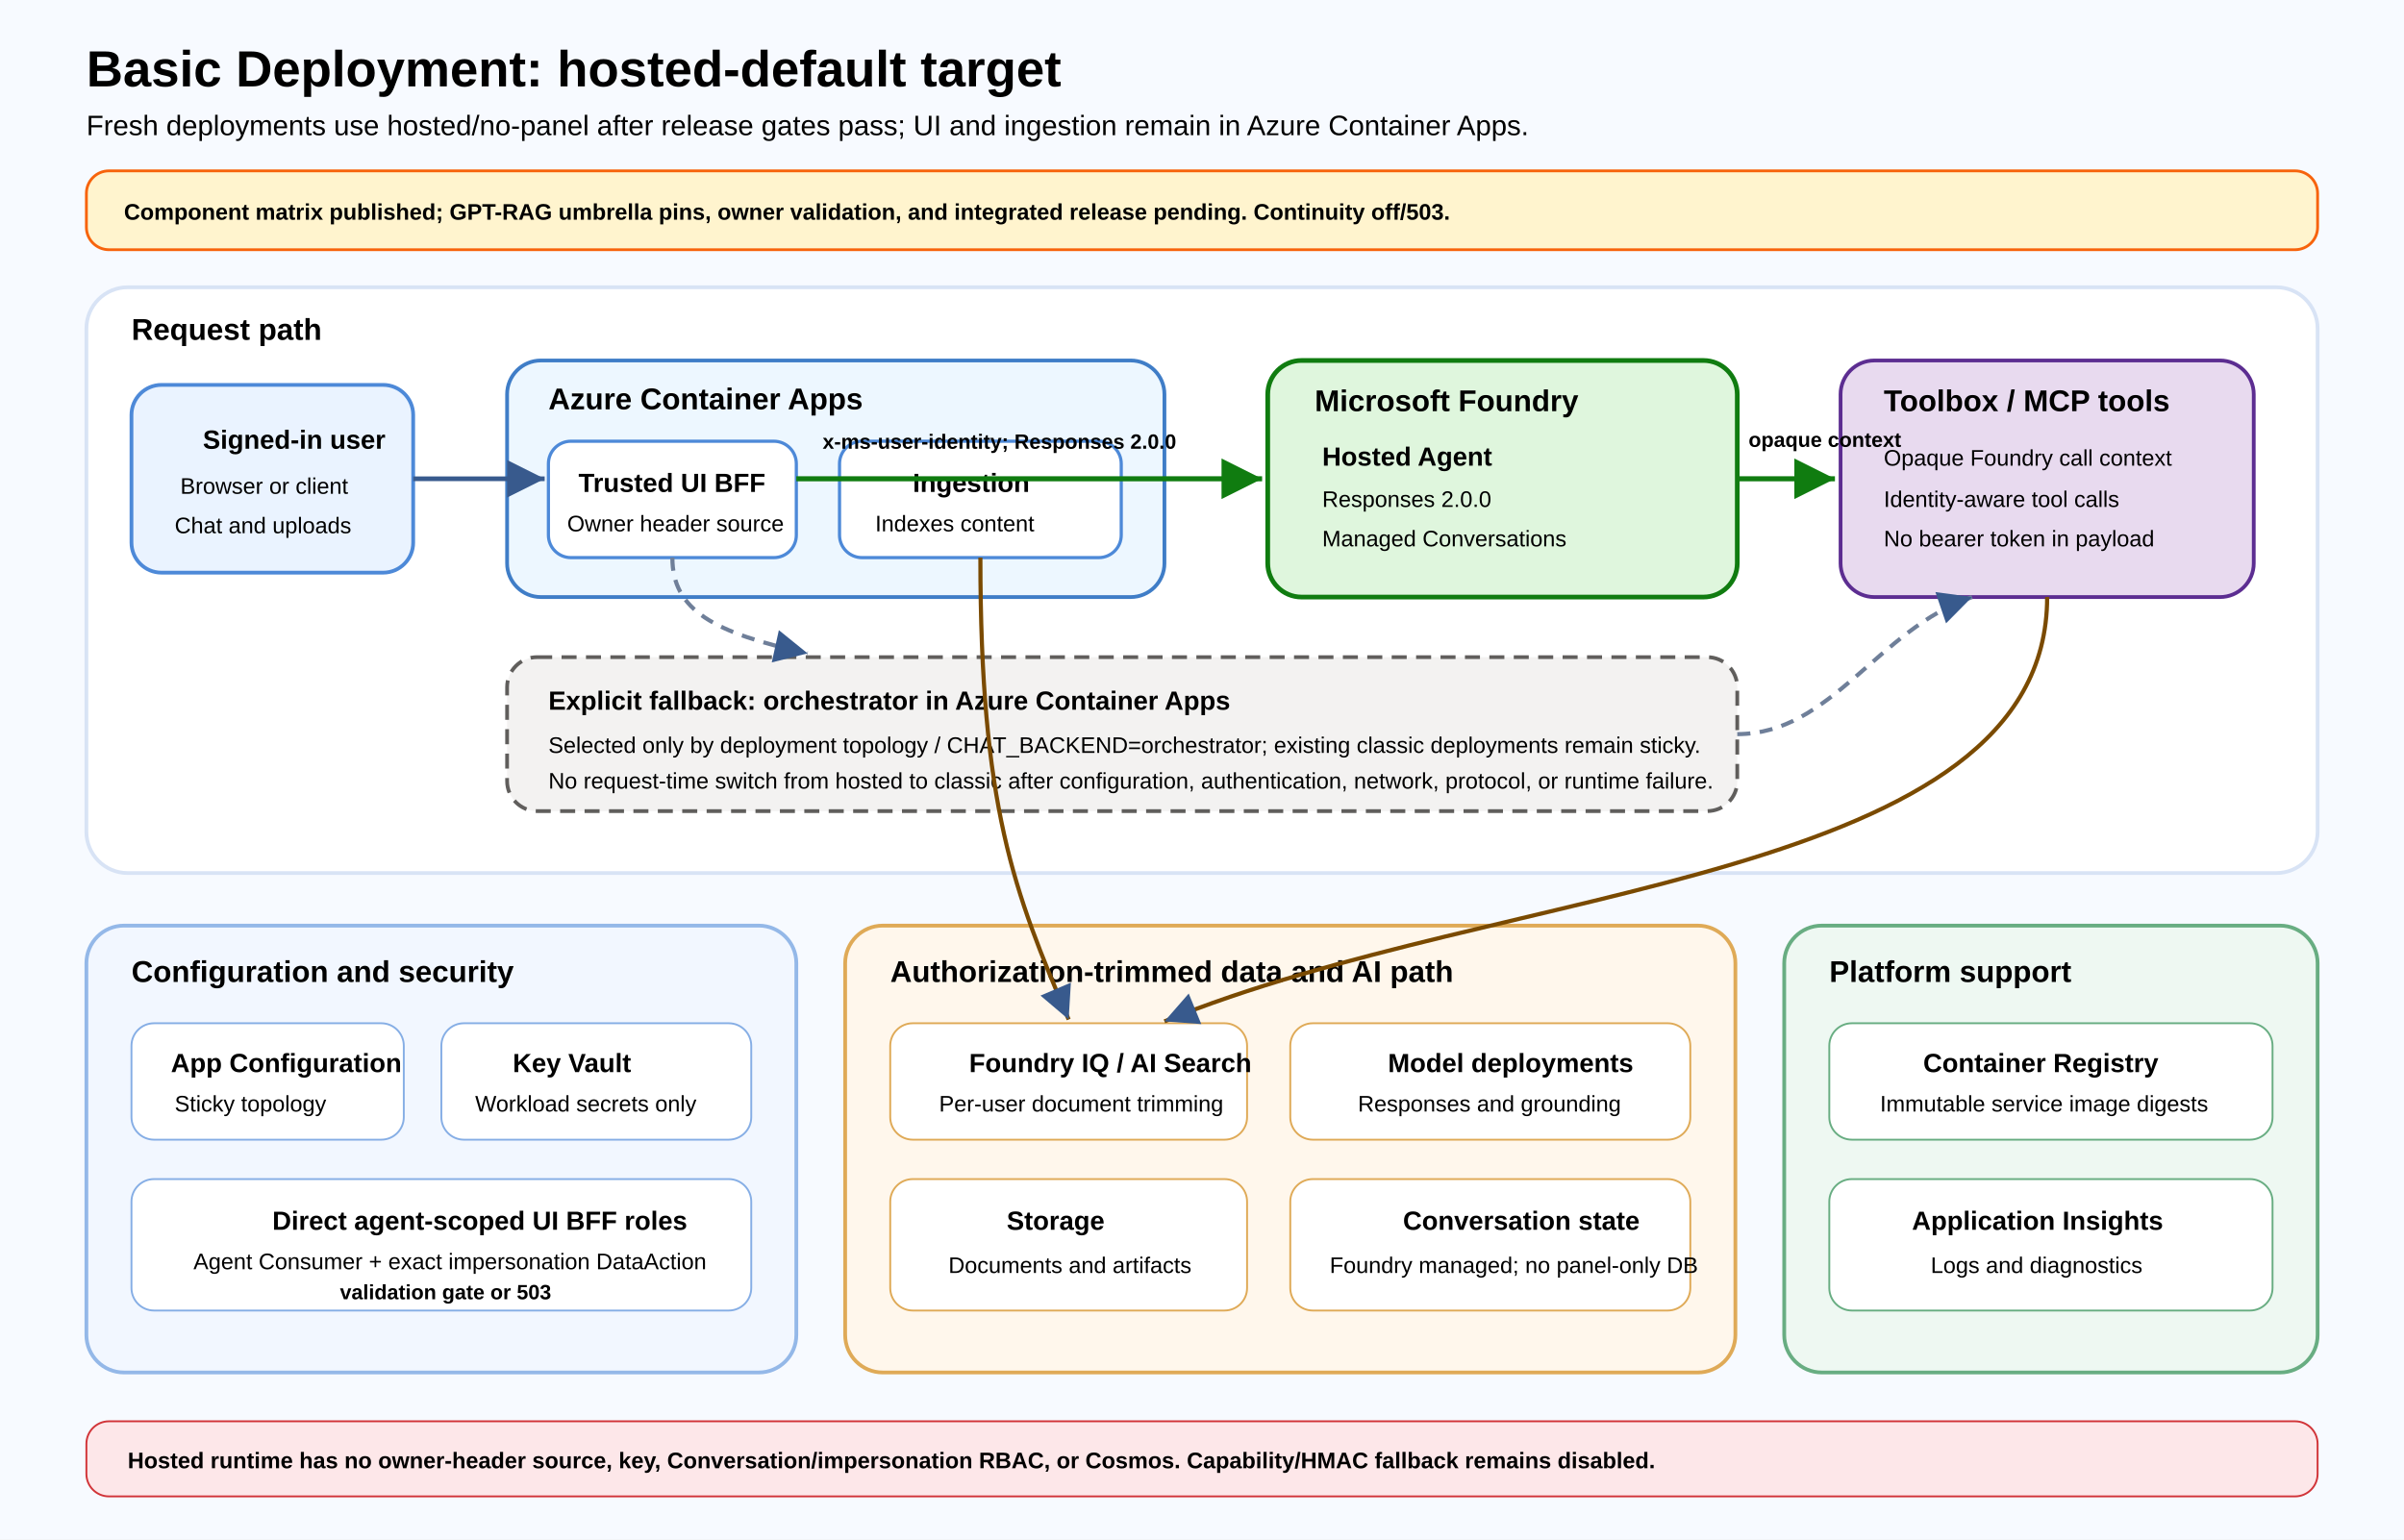
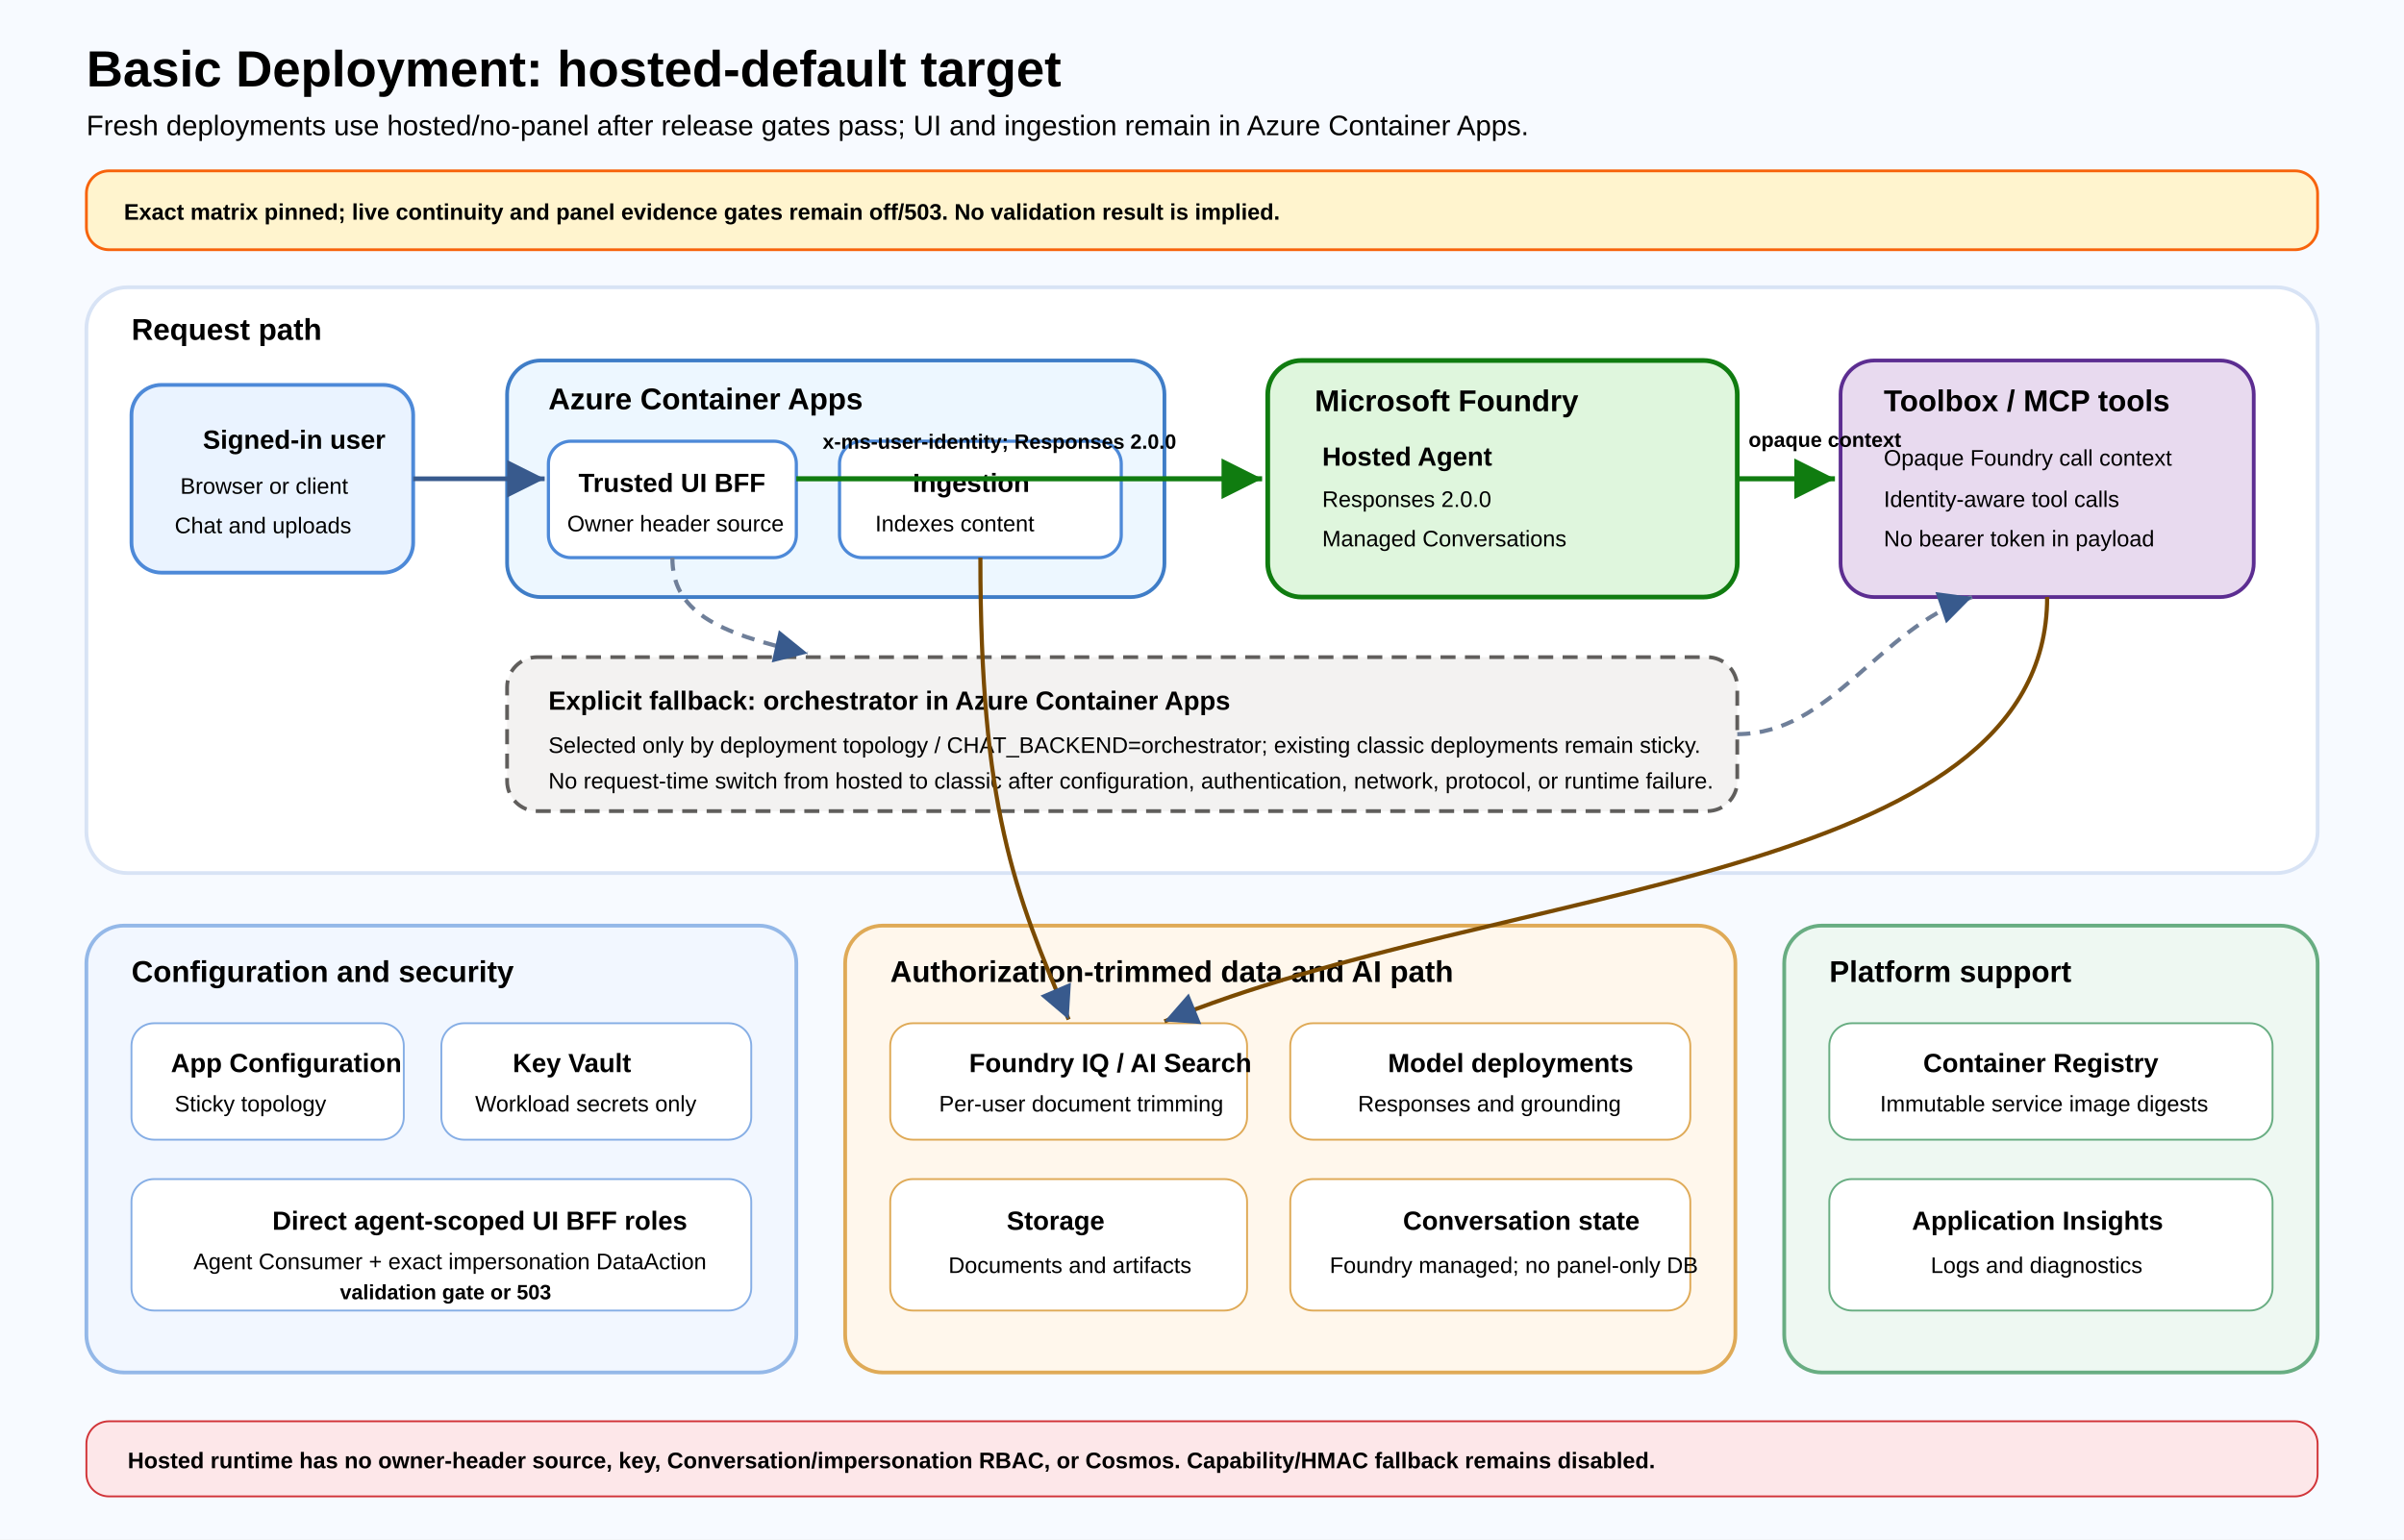
<svg xmlns="http://www.w3.org/2000/svg" width="1280" height="820" viewBox="0 0 1280 820" role="img" aria-labelledby="title desc">
  <defs>
    <marker id="arrow" markerWidth="12" markerHeight="12" refX="10" refY="6" orient="auto">
      <path d="M2,2 L10,6 L2,10 Z" fill="#385a8d" />
    </marker>
    <marker id="arrow-green" markerWidth="12" markerHeight="12" refX="10" refY="6" orient="auto">
      <path d="M2,2 L10,6 L2,10 Z" fill="#107c10" />
    </marker>
    <style>
      .title { font: 700 27px 'Segoe UI', Arial, sans-serif; fill: #000000; }
      .subtitle { font: 400 15px 'Segoe UI', Arial, sans-serif; fill: #000000; }
      .zone-title { font: 700 16px 'Segoe UI', Arial, sans-serif; fill: #000000; }
      .box-title { font: 700 14px 'Segoe UI', Arial, sans-serif; fill: #000000; }
      .box-text { font: 400 12px 'Segoe UI', Arial, sans-serif; fill: #000000; }
      .small { font: 600 11px 'Segoe UI', Arial, sans-serif; fill: #000000; }
      .status { font: 600 12px 'Segoe UI', Arial, sans-serif; fill: #000000; }
      .arrow { stroke: #385a8d; stroke-width: 2.5; fill: none; marker-end: url(#arrow); }
      .hosted-arrow { stroke: #107c10; stroke-width: 2.7; fill: none; marker-end: url(#arrow-green); }
      .fallback-arrow { stroke: #6f7f99; stroke-width: 2.2; stroke-dasharray: 7 5; fill: none; marker-end: url(#arrow); }
      .data-arrow { stroke: #7a4a00; stroke-width: 2.2; fill: none; marker-end: url(#arrow); }
    </style>
  </defs>
  <rect width="1280" height="820" fill="#f7faff" />
  <text x="46" y="46" class="title">Basic Deployment: hosted-default target</text>
  <text x="46" y="72" class="subtitle">Fresh deployments use hosted/no-panel after release gates pass; UI and ingestion remain in Azure Container Apps.</text>
  <rect x="46" y="91" width="1188" height="42" rx="12" fill="#fff4ce" stroke="#f7630c" stroke-width="1.5" />
-   <text x="66" y="117" class="status">Component matrix published; GPT-RAG umbrella pins, owner validation, and integrated release pending. Continuity off/503.</text>
+   <text x="66" y="117" class="status">Exact matrix pinned; live continuity and panel evidence gates remain off/503. No validation result is implied.</text>
  <rect x="46" y="153" width="1188" height="312" rx="22" fill="#ffffff" stroke="#d8e3f5" stroke-width="2" />
  <text x="70" y="181" class="zone-title">Request path</text>
  <rect x="70" y="205" width="150" height="100" rx="16" fill="#eaf3ff" stroke="#4d89d8" stroke-width="2" />
  <text x="108" y="239" class="box-title">Signed-in user</text>
  <text x="96" y="263" class="box-text">Browser or client</text>
  <text x="93" y="284" class="box-text">Chat and uploads</text>
  <rect x="270" y="192" width="350" height="126" rx="18" fill="#edf7ff" stroke="#3f7dc7" stroke-width="2" />
  <text x="292" y="218" class="zone-title">Azure Container Apps</text>
  <rect x="292" y="235" width="132" height="62" rx="12" fill="#ffffff" stroke="#4d89d8" stroke-width="1.7" />
  <text x="308" y="262" class="box-title">Trusted UI BFF</text>
  <text x="302" y="283" class="box-text">Owner header source</text>
  <rect x="447" y="235" width="150" height="62" rx="12" fill="#ffffff" stroke="#4d89d8" stroke-width="1.7" />
  <text x="486" y="262" class="box-title">Ingestion</text>
  <text x="466" y="283" class="box-text">Indexes content</text>
  <rect x="675" y="192" width="250" height="126" rx="18" fill="#dff6dd" stroke="#107c10" stroke-width="2.5" />
  <text x="700" y="219" class="zone-title">Microsoft Foundry</text>
  <text x="704" y="248" class="box-title">Hosted Agent</text>
  <text x="704" y="270" class="box-text">Responses 2.0.0</text>
  <text x="704" y="291" class="box-text">Managed Conversations</text>
  <rect x="980" y="192" width="220" height="126" rx="18" fill="#e8daef" stroke="#5c2d91" stroke-width="2" />
  <text x="1003" y="219" class="zone-title">Toolbox / MCP tools</text>
  <text x="1003" y="248" class="box-text">Opaque Foundry call context</text>
  <text x="1003" y="270" class="box-text">Identity-aware tool calls</text>
  <text x="1003" y="291" class="box-text">No bearer token in payload</text>
  <path class="arrow" d="M220 255 L290 255" />
  <path class="hosted-arrow" d="M424 255 L672 255" />
  <text x="438" y="239" class="small">x-ms-user-identity; Responses 2.0.0</text>
  <path class="hosted-arrow" d="M925 255 L977 255" />
  <text x="931" y="238" class="small">opaque context</text>
  <rect x="270" y="350" width="655" height="82" rx="16" fill="#f3f2f1" stroke="#605e5c" stroke-width="2" stroke-dasharray="8 5" />
  <text x="292" y="378" class="box-title">Explicit fallback: orchestrator in Azure Container Apps</text>
  <text x="292" y="401" class="box-text">Selected only by deployment topology / CHAT_BACKEND=orchestrator; existing classic deployments remain sticky.</text>
  <text x="292" y="420" class="box-text">No request-time switch from hosted to classic after configuration, authentication, network, protocol, or runtime failure.</text>
  <path class="fallback-arrow" d="M358 297 C358 325, 380 337, 430 348" />
  <path class="fallback-arrow" d="M925 391 C975 391, 1000 335, 1050 318" />
  <rect x="46" y="493" width="378" height="238" rx="20" fill="#f2f7ff" stroke="#94b8e8" stroke-width="2" />
  <text x="70" y="523" class="zone-title">Configuration and security</text>
  <rect x="70" y="545" width="145" height="62" rx="12" fill="#ffffff" stroke="#86aee5" />
  <text x="91" y="571" class="box-title">App Configuration</text>
  <text x="93" y="592" class="box-text">Sticky topology</text>
  <rect x="235" y="545" width="165" height="62" rx="12" fill="#ffffff" stroke="#86aee5" />
  <text x="273" y="571" class="box-title">Key Vault</text>
  <text x="253" y="592" class="box-text">Workload secrets only</text>
  <rect x="70" y="628" width="330" height="70" rx="12" fill="#ffffff" stroke="#86aee5" />
  <text x="145" y="655" class="box-title">Direct agent-scoped UI BFF roles</text>
  <text x="103" y="676" class="box-text">Agent Consumer + exact impersonation DataAction</text>
  <text x="181" y="692" class="small">validation gate or 503</text>
  <rect x="450" y="493" width="474" height="238" rx="20" fill="#fff7ec" stroke="#dfaa57" stroke-width="2" />
  <text x="474" y="523" class="zone-title">Authorization-trimmed data and AI path</text>
  <rect x="474" y="545" width="190" height="62" rx="12" fill="#ffffff" stroke="#dfaa57" />
  <text x="516" y="571" class="box-title">Foundry IQ / AI Search</text>
  <text x="500" y="592" class="box-text">Per-user document trimming</text>
  <rect x="687" y="545" width="213" height="62" rx="12" fill="#ffffff" stroke="#dfaa57" />
  <text x="739" y="571" class="box-title">Model deployments</text>
  <text x="723" y="592" class="box-text">Responses and grounding</text>
  <rect x="474" y="628" width="190" height="70" rx="12" fill="#ffffff" stroke="#dfaa57" />
  <text x="536" y="655" class="box-title">Storage</text>
  <text x="505" y="678" class="box-text">Documents and artifacts</text>
  <rect x="687" y="628" width="213" height="70" rx="12" fill="#ffffff" stroke="#dfaa57" />
  <text x="747" y="655" class="box-title">Conversation state</text>
  <text x="708" y="678" class="box-text">Foundry managed; no panel-only DB</text>
  <path class="data-arrow" d="M1090 318 C1090 470, 800 470, 620 544" />
  <path class="data-arrow" d="M522 297 C522 430, 540 475, 569 543" />
  <rect x="950" y="493" width="284" height="238" rx="20" fill="#eef8f2" stroke="#68ad82" stroke-width="2" />
  <text x="974" y="523" class="zone-title">Platform support</text>
  <rect x="974" y="545" width="236" height="62" rx="12" fill="#ffffff" stroke="#68ad82" />
  <text x="1024" y="571" class="box-title">Container Registry</text>
  <text x="1001" y="592" class="box-text">Immutable service image digests</text>
  <rect x="974" y="628" width="236" height="70" rx="12" fill="#ffffff" stroke="#68ad82" />
  <text x="1018" y="655" class="box-title">Application Insights</text>
  <text x="1028" y="678" class="box-text">Logs and diagnostics</text>
  <rect x="46" y="757" width="1188" height="40" rx="12" fill="#fde7e9" stroke="#d13438" />
  <text x="68" y="782" class="status">Hosted runtime has no owner-header source, key, Conversation/impersonation RBAC, or Cosmos. Capability/HMAC fallback remains disabled.</text>
</svg>
